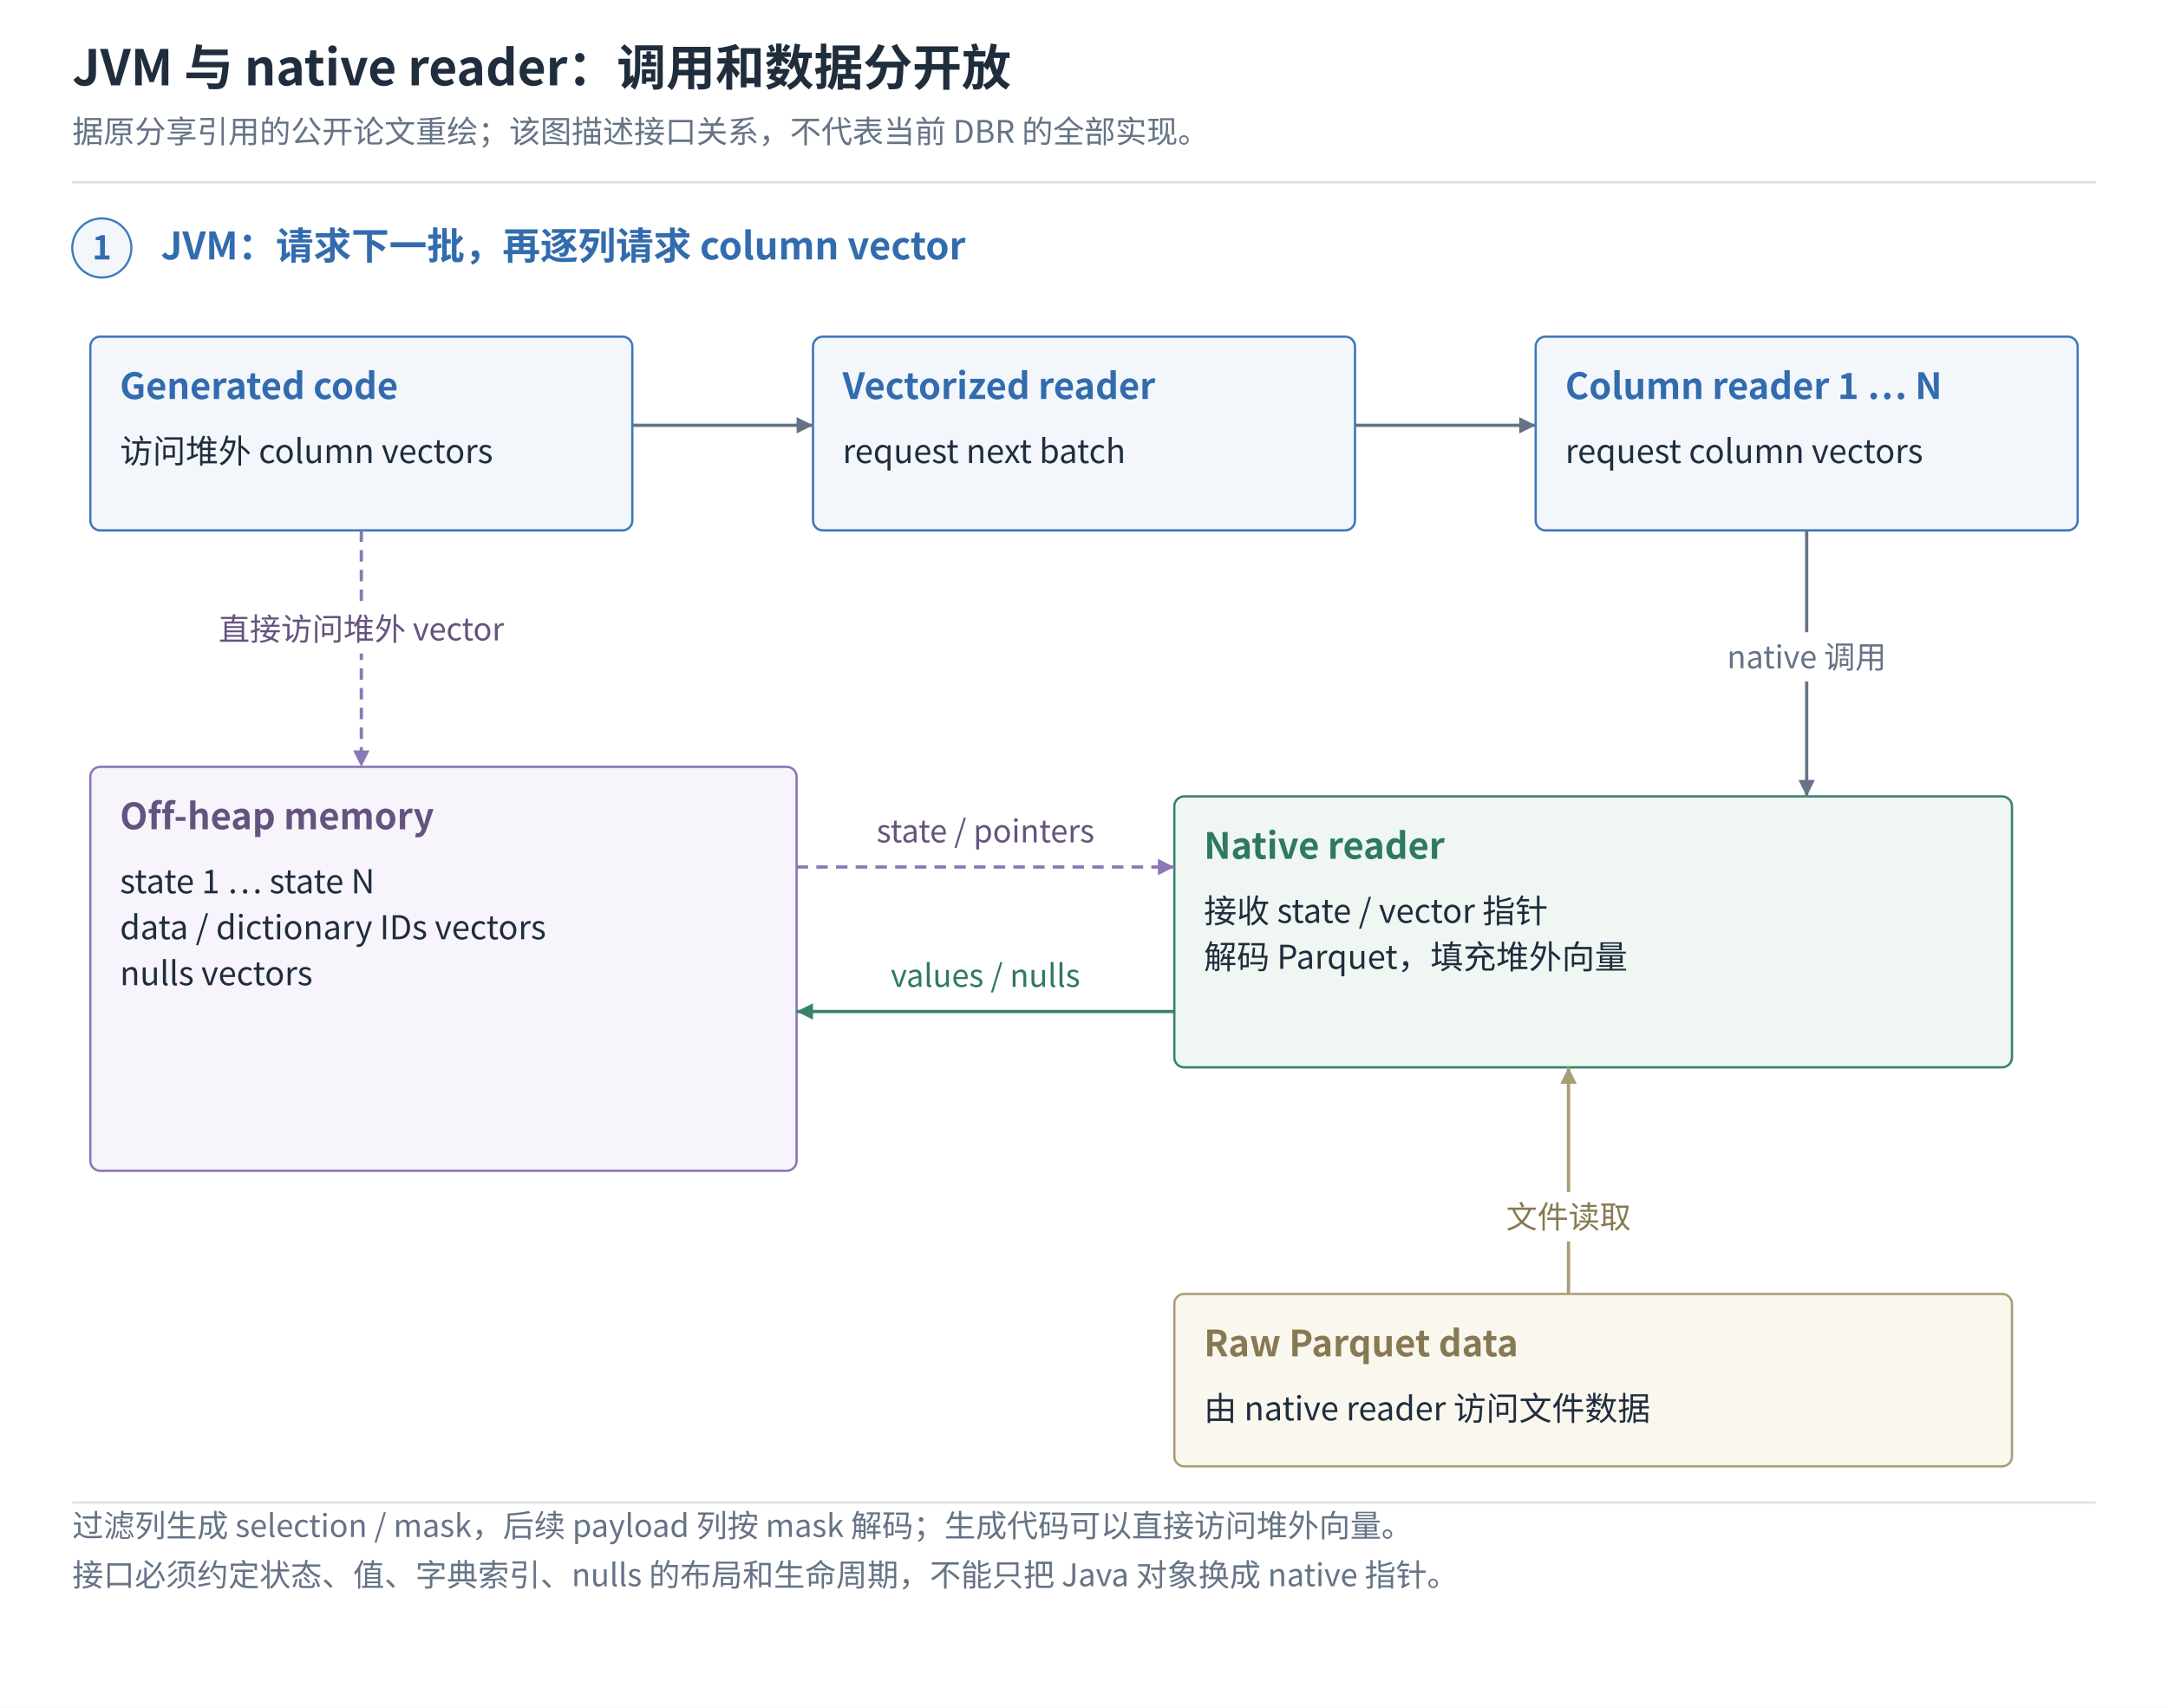
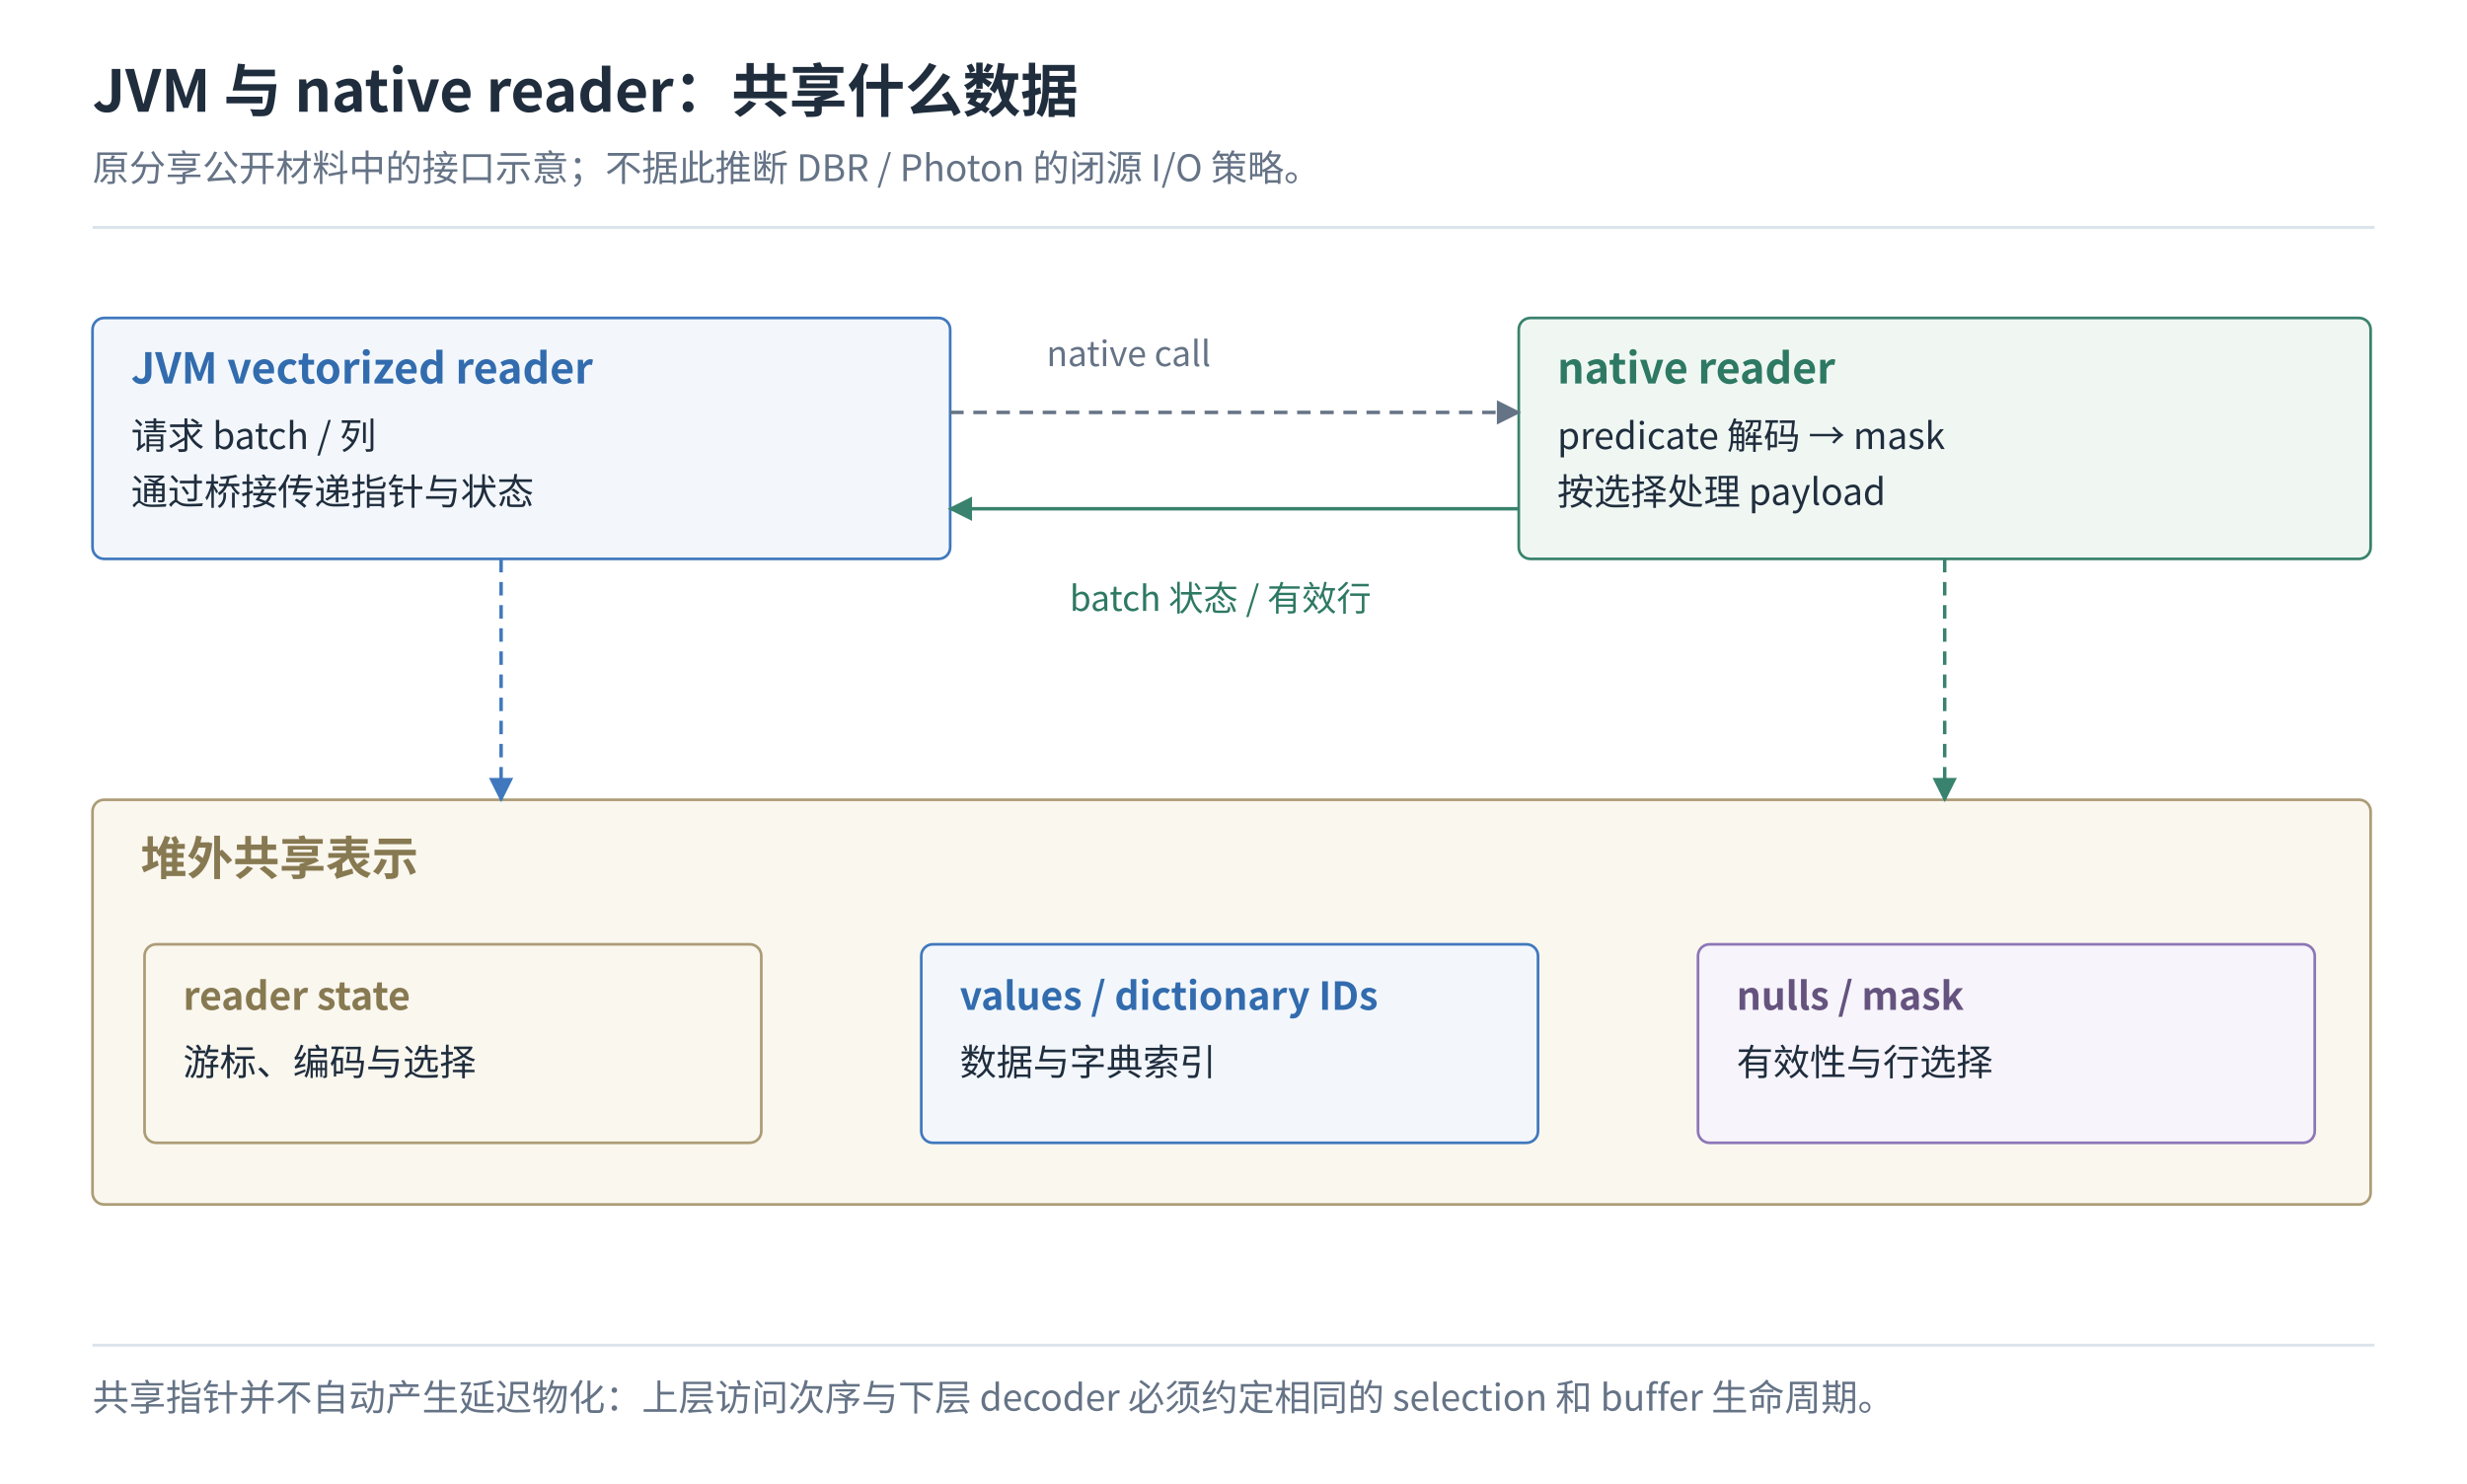
- <svg xmlns="http://www.w3.org/2000/svg" width="1320" height="1040" viewBox="0 0 1320 1040">
+ <svg xmlns="http://www.w3.org/2000/svg" width="1280" height="770" viewBox="0 0 1280 770" role="img">
  <defs>
-     <marker id="arr-muted" markerUnits="userSpaceOnUse" markerWidth="11" markerHeight="11" refX="10" refY="5" orient="auto">
-       <path d="M0 0L10 5L0 10Z" fill="#657386" />
+     <marker id="arr-muted" viewBox="0 0 10 10" refX="9" refY="5" markerWidth="7" markerHeight="7" orient="auto-start-reverse">
+       <path d="M 0 0 L 10 5 L 0 10 z" fill="#657386" />
    </marker>
-     <marker id="arr-blue" markerUnits="userSpaceOnUse" markerWidth="11" markerHeight="11" refX="10" refY="5" orient="auto">
-       <path d="M0 0L10 5L0 10Z" fill="#4078bd" />
+     <marker id="arr-blue" viewBox="0 0 10 10" refX="9" refY="5" markerWidth="7" markerHeight="7" orient="auto-start-reverse">
+       <path d="M 0 0 L 10 5 L 0 10 z" fill="#4078bd" />
    </marker>
-     <marker id="arr-green" markerUnits="userSpaceOnUse" markerWidth="11" markerHeight="11" refX="10" refY="5" orient="auto">
-       <path d="M0 0L10 5L0 10Z" fill="#39826d" />
+     <marker id="arr-green" viewBox="0 0 10 10" refX="9" refY="5" markerWidth="7" markerHeight="7" orient="auto-start-reverse">
+       <path d="M 0 0 L 10 5 L 0 10 z" fill="#39826d" />
    </marker>
-     <marker id="arr-purple" markerUnits="userSpaceOnUse" markerWidth="11" markerHeight="11" refX="10" refY="5" orient="auto">
-       <path d="M0 0L10 5L0 10Z" fill="#8d76b7" />
+     <marker id="arr-purple" viewBox="0 0 10 10" refX="9" refY="5" markerWidth="7" markerHeight="7" orient="auto-start-reverse">
+       <path d="M 0 0 L 10 5 L 0 10 z" fill="#8d76b7" />
    </marker>
-     <marker id="arr-warm" markerUnits="userSpaceOnUse" markerWidth="11" markerHeight="11" refX="10" refY="5" orient="auto">
-       <path d="M0 0L10 5L0 10Z" fill="#ac9c76" />
+     <marker id="arr-warm" viewBox="0 0 10 10" refX="9" refY="5" markerWidth="7" markerHeight="7" orient="auto-start-reverse">
+       <path d="M 0 0 L 10 5 L 0 10 z" fill="#ac9c76" />
    </marker>
-     <marker id="arr-red" markerUnits="userSpaceOnUse" markerWidth="11" markerHeight="11" refX="10" refY="5" orient="auto">
-       <path d="M0 0L10 5L0 10Z" fill="#a95f64" />
+     <marker id="arr-red" viewBox="0 0 10 10" refX="9" refY="5" markerWidth="7" markerHeight="7" orient="auto-start-reverse">
+       <path d="M 0 0 L 10 5 L 0 10 z" fill="#a95f64" />
    </marker>
  </defs>
-   <rect x="0" y="0" width="1320" height="1040" rx="0" fill="#fff" stroke="none" stroke-width="0" />
-   <text x="44" y="52" font-family="Noto Sans CJK SC, Noto Sans SC, Arial, sans-serif" font-size="30" font-weight="700" text-anchor="start" fill="#1f2d3d">JVM 与 native reader：调用和数据分开放</text>
-   <text x="44" y="87" font-family="Noto Sans CJK SC, Noto Sans SC, Arial, sans-serif" font-size="19" font-weight="400" text-anchor="start" fill="#657386">据原分享引用的公开论文重绘；该图描述接口关系，不代表当前 DBR 的全部实现。</text>
-   <path d="M44 111L1276 111" fill="none" stroke="#dce3ea" stroke-width="1.5" stroke-linejoin="round" />
-   <circle cx="62" cy="151" r="18" fill="#f3f7fc" stroke="#4078bd" stroke-width="1.3" />
-   <text x="62" y="158" font-family="Noto Sans CJK SC, Noto Sans SC, Arial, sans-serif" font-size="20" font-weight="700" text-anchor="middle" fill="#326cae">1</text>
-   <text x="98" y="158" font-family="Noto Sans CJK SC, Noto Sans SC, Arial, sans-serif" font-size="23" font-weight="700" text-anchor="start" fill="#326cae">JVM：请求下一批，再逐列请求 column vector</text>
-   <rect x="55" y="205" width="330" height="118" rx="6" fill="#f3f7fc" stroke="#4078bd" stroke-width="1.4" />
-   <text x="73" y="243" font-family="Noto Sans CJK SC, Noto Sans SC, Arial, sans-serif" font-size="22" font-weight="700" text-anchor="start" fill="#326cae">Generated code</text>
-   <text x="73" y="282" font-family="Noto Sans CJK SC, Noto Sans SC, Arial, sans-serif" font-size="20" font-weight="400" text-anchor="start" fill="#1f2d3d">访问堆外 column vectors</text>
-   <rect x="495" y="205" width="330" height="118" rx="6" fill="#f3f7fc" stroke="#4078bd" stroke-width="1.4" />
-   <text x="513" y="243" font-family="Noto Sans CJK SC, Noto Sans SC, Arial, sans-serif" font-size="22" font-weight="700" text-anchor="start" fill="#326cae">Vectorized reader</text>
-   <text x="513" y="282" font-family="Noto Sans CJK SC, Noto Sans SC, Arial, sans-serif" font-size="20" font-weight="400" text-anchor="start" fill="#1f2d3d">request next batch</text>
-   <rect x="935" y="205" width="330" height="118" rx="6" fill="#f3f7fc" stroke="#4078bd" stroke-width="1.4" />
-   <text x="953" y="243" font-family="Noto Sans CJK SC, Noto Sans SC, Arial, sans-serif" font-size="22" font-weight="700" text-anchor="start" fill="#326cae">Column reader 1 … N</text>
-   <text x="953" y="282" font-family="Noto Sans CJK SC, Noto Sans SC, Arial, sans-serif" font-size="20" font-weight="400" text-anchor="start" fill="#1f2d3d">request column vectors</text>
-   <path d="M385 259L495 259" fill="none" stroke="#657386" stroke-width="2" stroke-linejoin="round" marker-end="url(#arr-muted)" />
-   <path d="M825 259L935 259" fill="none" stroke="#657386" stroke-width="2" stroke-linejoin="round" marker-end="url(#arr-muted)" />
-   <rect x="55" y="467" width="430" height="246" rx="6" fill="#f7f4fb" stroke="#8d76b7" stroke-width="1.4" />
-   <text x="73" y="505" font-family="Noto Sans CJK SC, Noto Sans SC, Arial, sans-serif" font-size="22" font-weight="700" text-anchor="start" fill="#65537f">Off-heap memory</text>
-   <text x="73" y="544" font-family="Noto Sans CJK SC, Noto Sans SC, Arial, sans-serif" font-size="20" font-weight="400" text-anchor="start" fill="#1f2d3d">state 1 … state N</text>
-   <text x="73" y="572" font-family="Noto Sans CJK SC, Noto Sans SC, Arial, sans-serif" font-size="20" font-weight="400" text-anchor="start" fill="#1f2d3d">data / dictionary IDs vectors</text>
-   <text x="73" y="600" font-family="Noto Sans CJK SC, Noto Sans SC, Arial, sans-serif" font-size="20" font-weight="400" text-anchor="start" fill="#1f2d3d">nulls vectors</text>
-   <path d="M220 323L220 467" fill="none" stroke="#8d76b7" stroke-width="2" stroke-linejoin="round" marker-end="url(#arr-purple)" stroke-dasharray="7 5" />
-   <rect x="122.5" y="368" width="195.0" height="30" rx="3" fill="#fff" stroke="none" stroke-width="1.4" />
-   <text x="220" y="390" font-family="Noto Sans CJK SC, Noto Sans SC, Arial, sans-serif" font-size="19" font-weight="400" text-anchor="middle" fill="#65537f">直接访问堆外 vector</text>
-   <rect x="715" y="485" width="510" height="165" rx="6" fill="#f0f7f3" stroke="#39826d" stroke-width="1.4" />
-   <text x="733" y="523" font-family="Noto Sans CJK SC, Noto Sans SC, Arial, sans-serif" font-size="22" font-weight="700" text-anchor="start" fill="#2e7963">Native reader</text>
-   <text x="733" y="562" font-family="Noto Sans CJK SC, Noto Sans SC, Arial, sans-serif" font-size="20" font-weight="400" text-anchor="start" fill="#1f2d3d">接收 state / vector 指针</text>
-   <text x="733" y="590" font-family="Noto Sans CJK SC, Noto Sans SC, Arial, sans-serif" font-size="20" font-weight="400" text-anchor="start" fill="#1f2d3d">解码 Parquet，填充堆外向量</text>
-   <path d="M1100 323V485" fill="none" stroke="#657386" stroke-width="2" stroke-linejoin="round" marker-end="url(#arr-muted)" />
-   <rect x="1041.0" y="385" width="118.0" height="30" rx="3" fill="#fff" stroke="none" stroke-width="1.4" />
-   <text x="1100" y="407" font-family="Noto Sans CJK SC, Noto Sans SC, Arial, sans-serif" font-size="19" font-weight="400" text-anchor="middle" fill="#657386">native 调用</text>
-   <path d="M485 528L715 528" fill="none" stroke="#8d76b7" stroke-width="2" stroke-linejoin="round" marker-end="url(#arr-purple)" stroke-dasharray="7 5" />
-   <rect x="522.5" y="491" width="155.0" height="30" rx="3" fill="#fff" stroke="none" stroke-width="1.4" />
-   <text x="600" y="513" font-family="Noto Sans CJK SC, Noto Sans SC, Arial, sans-serif" font-size="19" font-weight="400" text-anchor="middle" fill="#65537f">state / pointers</text>
-   <path d="M715 616L485 616" fill="none" stroke="#39826d" stroke-width="2" stroke-linejoin="round" marker-end="url(#arr-green)" />
-   <rect x="532.0" y="579" width="136.0" height="30" rx="3" fill="#fff" stroke="none" stroke-width="1.4" />
-   <text x="600" y="601" font-family="Noto Sans CJK SC, Noto Sans SC, Arial, sans-serif" font-size="19" font-weight="400" text-anchor="middle" fill="#2e7963">values / nulls</text>
-   <rect x="715" y="788" width="510" height="105" rx="6" fill="#faf7ef" stroke="#ac9c76" stroke-width="1.4" />
-   <text x="733" y="826" font-family="Noto Sans CJK SC, Noto Sans SC, Arial, sans-serif" font-size="22" font-weight="700" text-anchor="start" fill="#877951">Raw Parquet data</text>
-   <text x="733" y="865" font-family="Noto Sans CJK SC, Noto Sans SC, Arial, sans-serif" font-size="20" font-weight="400" text-anchor="start" fill="#1f2d3d">由 native reader 访问文件数据</text>
-   <path d="M955 788L955 650" fill="none" stroke="#ac9c76" stroke-width="2" stroke-linejoin="round" marker-end="url(#arr-warm)" />
-   <rect x="907.0" y="726" width="96.0" height="30" rx="3" fill="#fff" stroke="none" stroke-width="1.4" />
-   <text x="955" y="748" font-family="Noto Sans CJK SC, Noto Sans SC, Arial, sans-serif" font-size="19" font-weight="400" text-anchor="middle" fill="#877951">文件读取</text>
-   <path d="M44 915L1276 915" fill="none" stroke="#dce3ea" stroke-width="1.5" stroke-linejoin="round" />
-   <text x="44" y="936" font-family="Noto Sans CJK SC, Noto Sans SC, Arial, sans-serif" font-size="19" font-weight="400" text-anchor="start" fill="#657386">过滤列生成 selection / mask，后续 payload 列按 mask 解码；生成代码可以直接访问堆外向量。</text>
-   <text x="44" y="966" font-family="Noto Sans CJK SC, Noto Sans SC, Arial, sans-serif" font-size="19" font-weight="400" text-anchor="start" fill="#657386">接口必须约定状态、值、字典索引、nulls 的布局和生命周期，不能只把 Java 对象换成 native 指针。</text>
+   <rect width="1280" height="770" fill="white" />
+   <text x="48" y="58" font-family="Noto Sans SC, Noto Sans CJK SC, Inter, Arial, sans-serif" font-size="30" fill="#1f2d3d" font-weight="600" text-anchor="start">JVM 与 native reader：共享什么数据</text>
+   <text x="48" y="94" font-family="Noto Sans SC, Noto Sans CJK SC, Inter, Arial, sans-serif" font-size="19" fill="#657386" font-weight="400" text-anchor="start">原分享公开材料中的接口示意；不据此推断 DBR / Photon 的闭源 I/O 策略。</text>
+   <line x1="48" y1="118" x2="1232" y2="118" stroke="#dce3ea" stroke-width="1.5" />
+   <g class="card">
+     <rect x="48" y="165" width="445" height="125" rx="6" fill="#f3f7fc" stroke="#4078bd" stroke-width="1.4" />
+     <text x="68" y="199" font-family="Noto Sans SC, Noto Sans CJK SC, Inter, Arial, sans-serif" font-size="22" fill="#326cae" font-weight="600" text-anchor="start">JVM vectorized reader</text>
+     <text x="68" y="233" font-family="Noto Sans SC, Noto Sans CJK SC, Inter, Arial, sans-serif" font-size="19" fill="#1f2d3d" font-weight="400" text-anchor="start">请求 batch / 列</text>
+     <text x="68" y="262" font-family="Noto Sans SC, Noto Sans CJK SC, Inter, Arial, sans-serif" font-size="19" fill="#1f2d3d" font-weight="400" text-anchor="start">通过桥接传递指针与状态</text>
+   </g>
+   <g class="card">
+     <rect x="788" y="165" width="442" height="125" rx="6" fill="#f0f7f3" stroke="#39826d" stroke-width="1.4" />
+     <text x="808" y="199" font-family="Noto Sans SC, Noto Sans CJK SC, Inter, Arial, sans-serif" font-size="22" fill="#2e7963" font-weight="600" text-anchor="start">native reader</text>
+     <text x="808" y="233" font-family="Noto Sans SC, Noto Sans CJK SC, Inter, Arial, sans-serif" font-size="19" fill="#1f2d3d" font-weight="400" text-anchor="start">predicate 解码 → mask</text>
+     <text x="808" y="262" font-family="Noto Sans SC, Noto Sans CJK SC, Inter, Arial, sans-serif" font-size="19" fill="#1f2d3d" font-weight="400" text-anchor="start">按选择处理 payload</text>
+   </g>
+   <polyline points="493,214 788,214" fill="none" stroke="#657386" stroke-width="1.8" stroke-dasharray="7 5" marker-end="url(#arr-muted)" />
+   <text x="543" y="190" font-family="Noto Sans SC, Noto Sans CJK SC, Inter, Arial, sans-serif" font-size="18" fill="#657386" font-weight="400" text-anchor="start">native call</text>
+   <polyline points="788,264 493,264" fill="none" stroke="#39826d" stroke-width="1.8" marker-end="url(#arr-green)" />
+   <text x="555" y="317" font-family="Noto Sans SC, Noto Sans CJK SC, Inter, Arial, sans-serif" font-size="18" fill="#2e7963" font-weight="400" text-anchor="start">batch 状态 / 有效行</text>
+   <rect x="48" y="415" width="1182" height="210" rx="6" fill="#faf7ef" stroke="#ac9c76" stroke-width="1.4" />
+   <text x="73" y="454" font-family="Noto Sans SC, Noto Sans CJK SC, Inter, Arial, sans-serif" font-size="24" fill="#877951" font-weight="600" text-anchor="start">堆外共享表示</text>
+   <g class="card">
+     <rect x="75" y="490" width="320" height="103" rx="6" fill="#faf7ef" stroke="#ac9c76" stroke-width="1.4" />
+     <text x="95" y="524" font-family="Noto Sans SC, Noto Sans CJK SC, Inter, Arial, sans-serif" font-size="20" fill="#877951" font-weight="600" text-anchor="start">reader state</text>
+     <text x="95" y="558" font-family="Noto Sans SC, Noto Sans CJK SC, Inter, Arial, sans-serif" font-size="19" fill="#1f2d3d" font-weight="400" text-anchor="start">游标、编码与选择</text>
+   </g>
+   <g class="card">
+     <rect x="478" y="490" width="320" height="103" rx="6" fill="#f3f7fc" stroke="#4078bd" stroke-width="1.4" />
+     <text x="498" y="524" font-family="Noto Sans SC, Noto Sans CJK SC, Inter, Arial, sans-serif" font-size="20" fill="#326cae" font-weight="600" text-anchor="start">values / dictionary IDs</text>
+     <text x="498" y="558" font-family="Noto Sans SC, Noto Sans CJK SC, Inter, Arial, sans-serif" font-size="19" fill="#1f2d3d" font-weight="400" text-anchor="start">数据与字典索引</text>
+   </g>
+   <g class="card">
+     <rect x="881" y="490" width="320" height="103" rx="6" fill="#f7f4fb" stroke="#8d76b7" stroke-width="1.4" />
+     <text x="901" y="524" font-family="Noto Sans SC, Noto Sans CJK SC, Inter, Arial, sans-serif" font-size="20" fill="#65537f" font-weight="600" text-anchor="start">nulls / mask</text>
+     <text x="901" y="558" font-family="Noto Sans SC, Noto Sans CJK SC, Inter, Arial, sans-serif" font-size="19" fill="#1f2d3d" font-weight="400" text-anchor="start">有效性与行选择</text>
+   </g>
+   <polyline points="260,290 260,415" fill="none" stroke="#4078bd" stroke-width="1.8" stroke-dasharray="7 5" marker-end="url(#arr-blue)" />
+   <polyline points="1009,290 1009,415" fill="none" stroke="#39826d" stroke-width="1.8" stroke-dasharray="7 5" marker-end="url(#arr-green)" />
+   <line x1="48" y1="698" x2="1232" y2="698" stroke="#dce3ea" stroke-width="1.5" />
+   <text x="48" y="732" font-family="Noto Sans SC, Noto Sans CJK SC, Inter, Arial, sans-serif" font-size="19" fill="#657386" font-weight="400" text-anchor="start">共享指针并不自动产生延迟物化：上层访问次序与下层 decoder 必须约定相同的 selection 和 buffer 生命周期。</text>
</svg>
